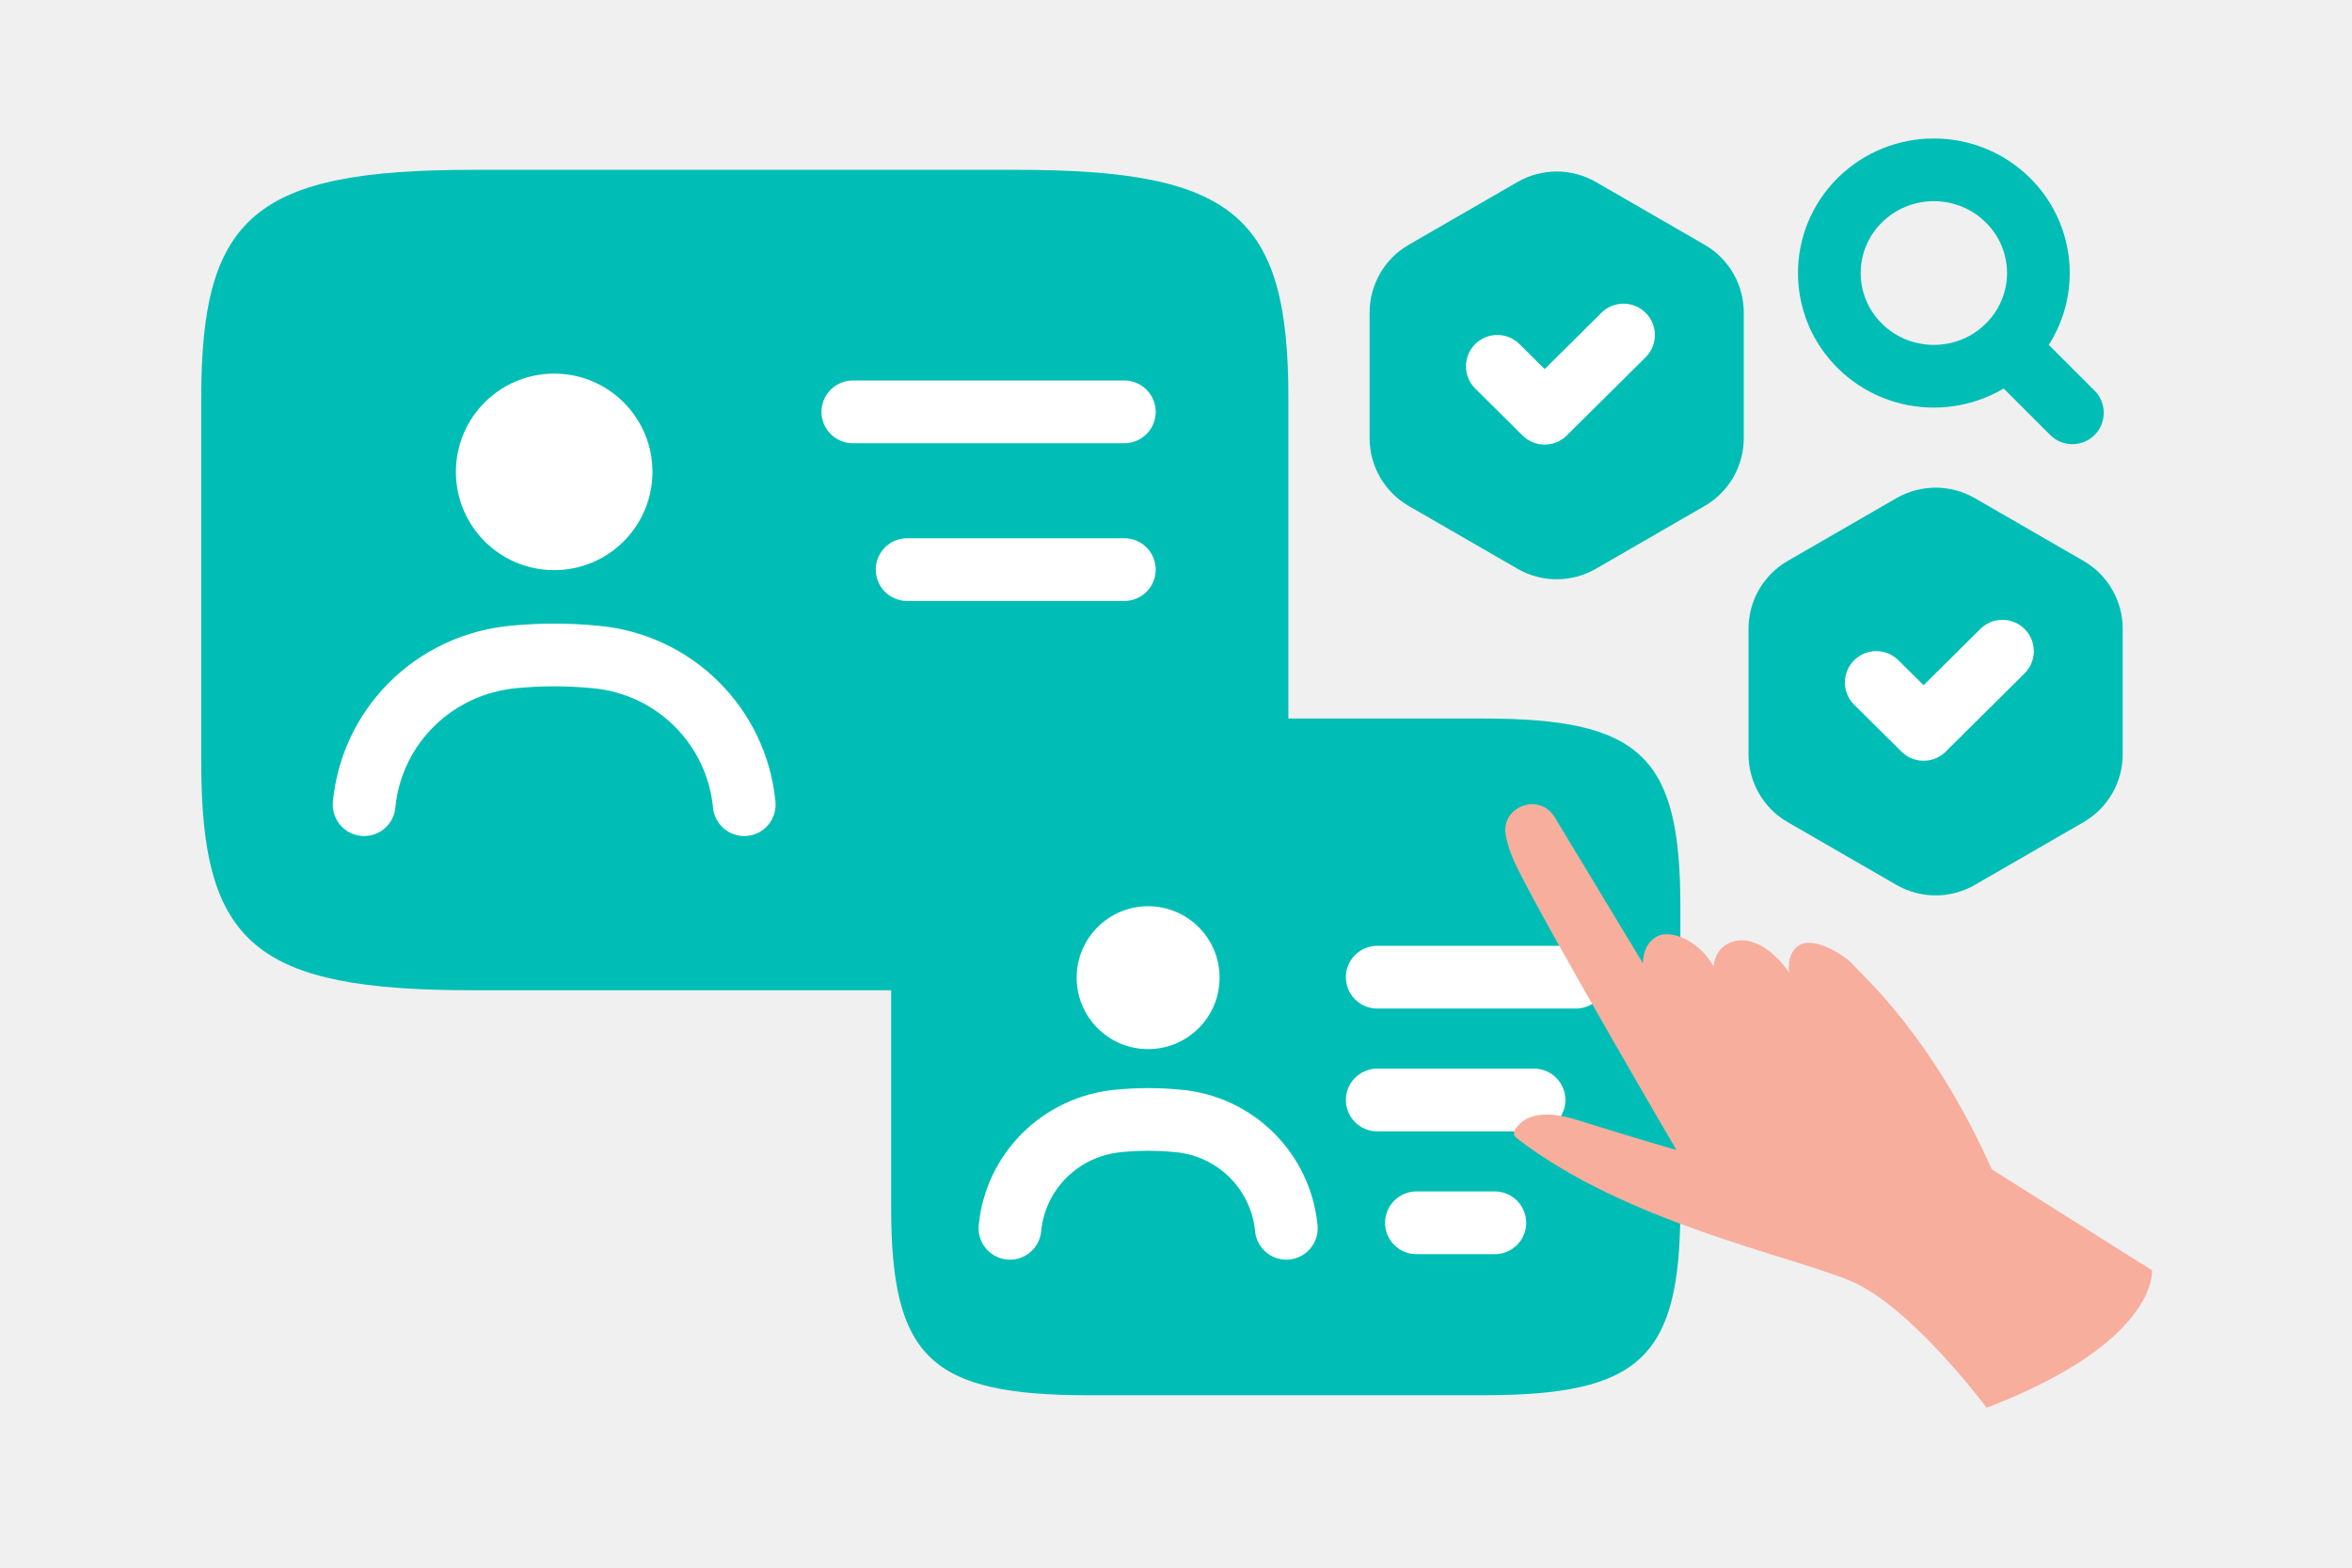
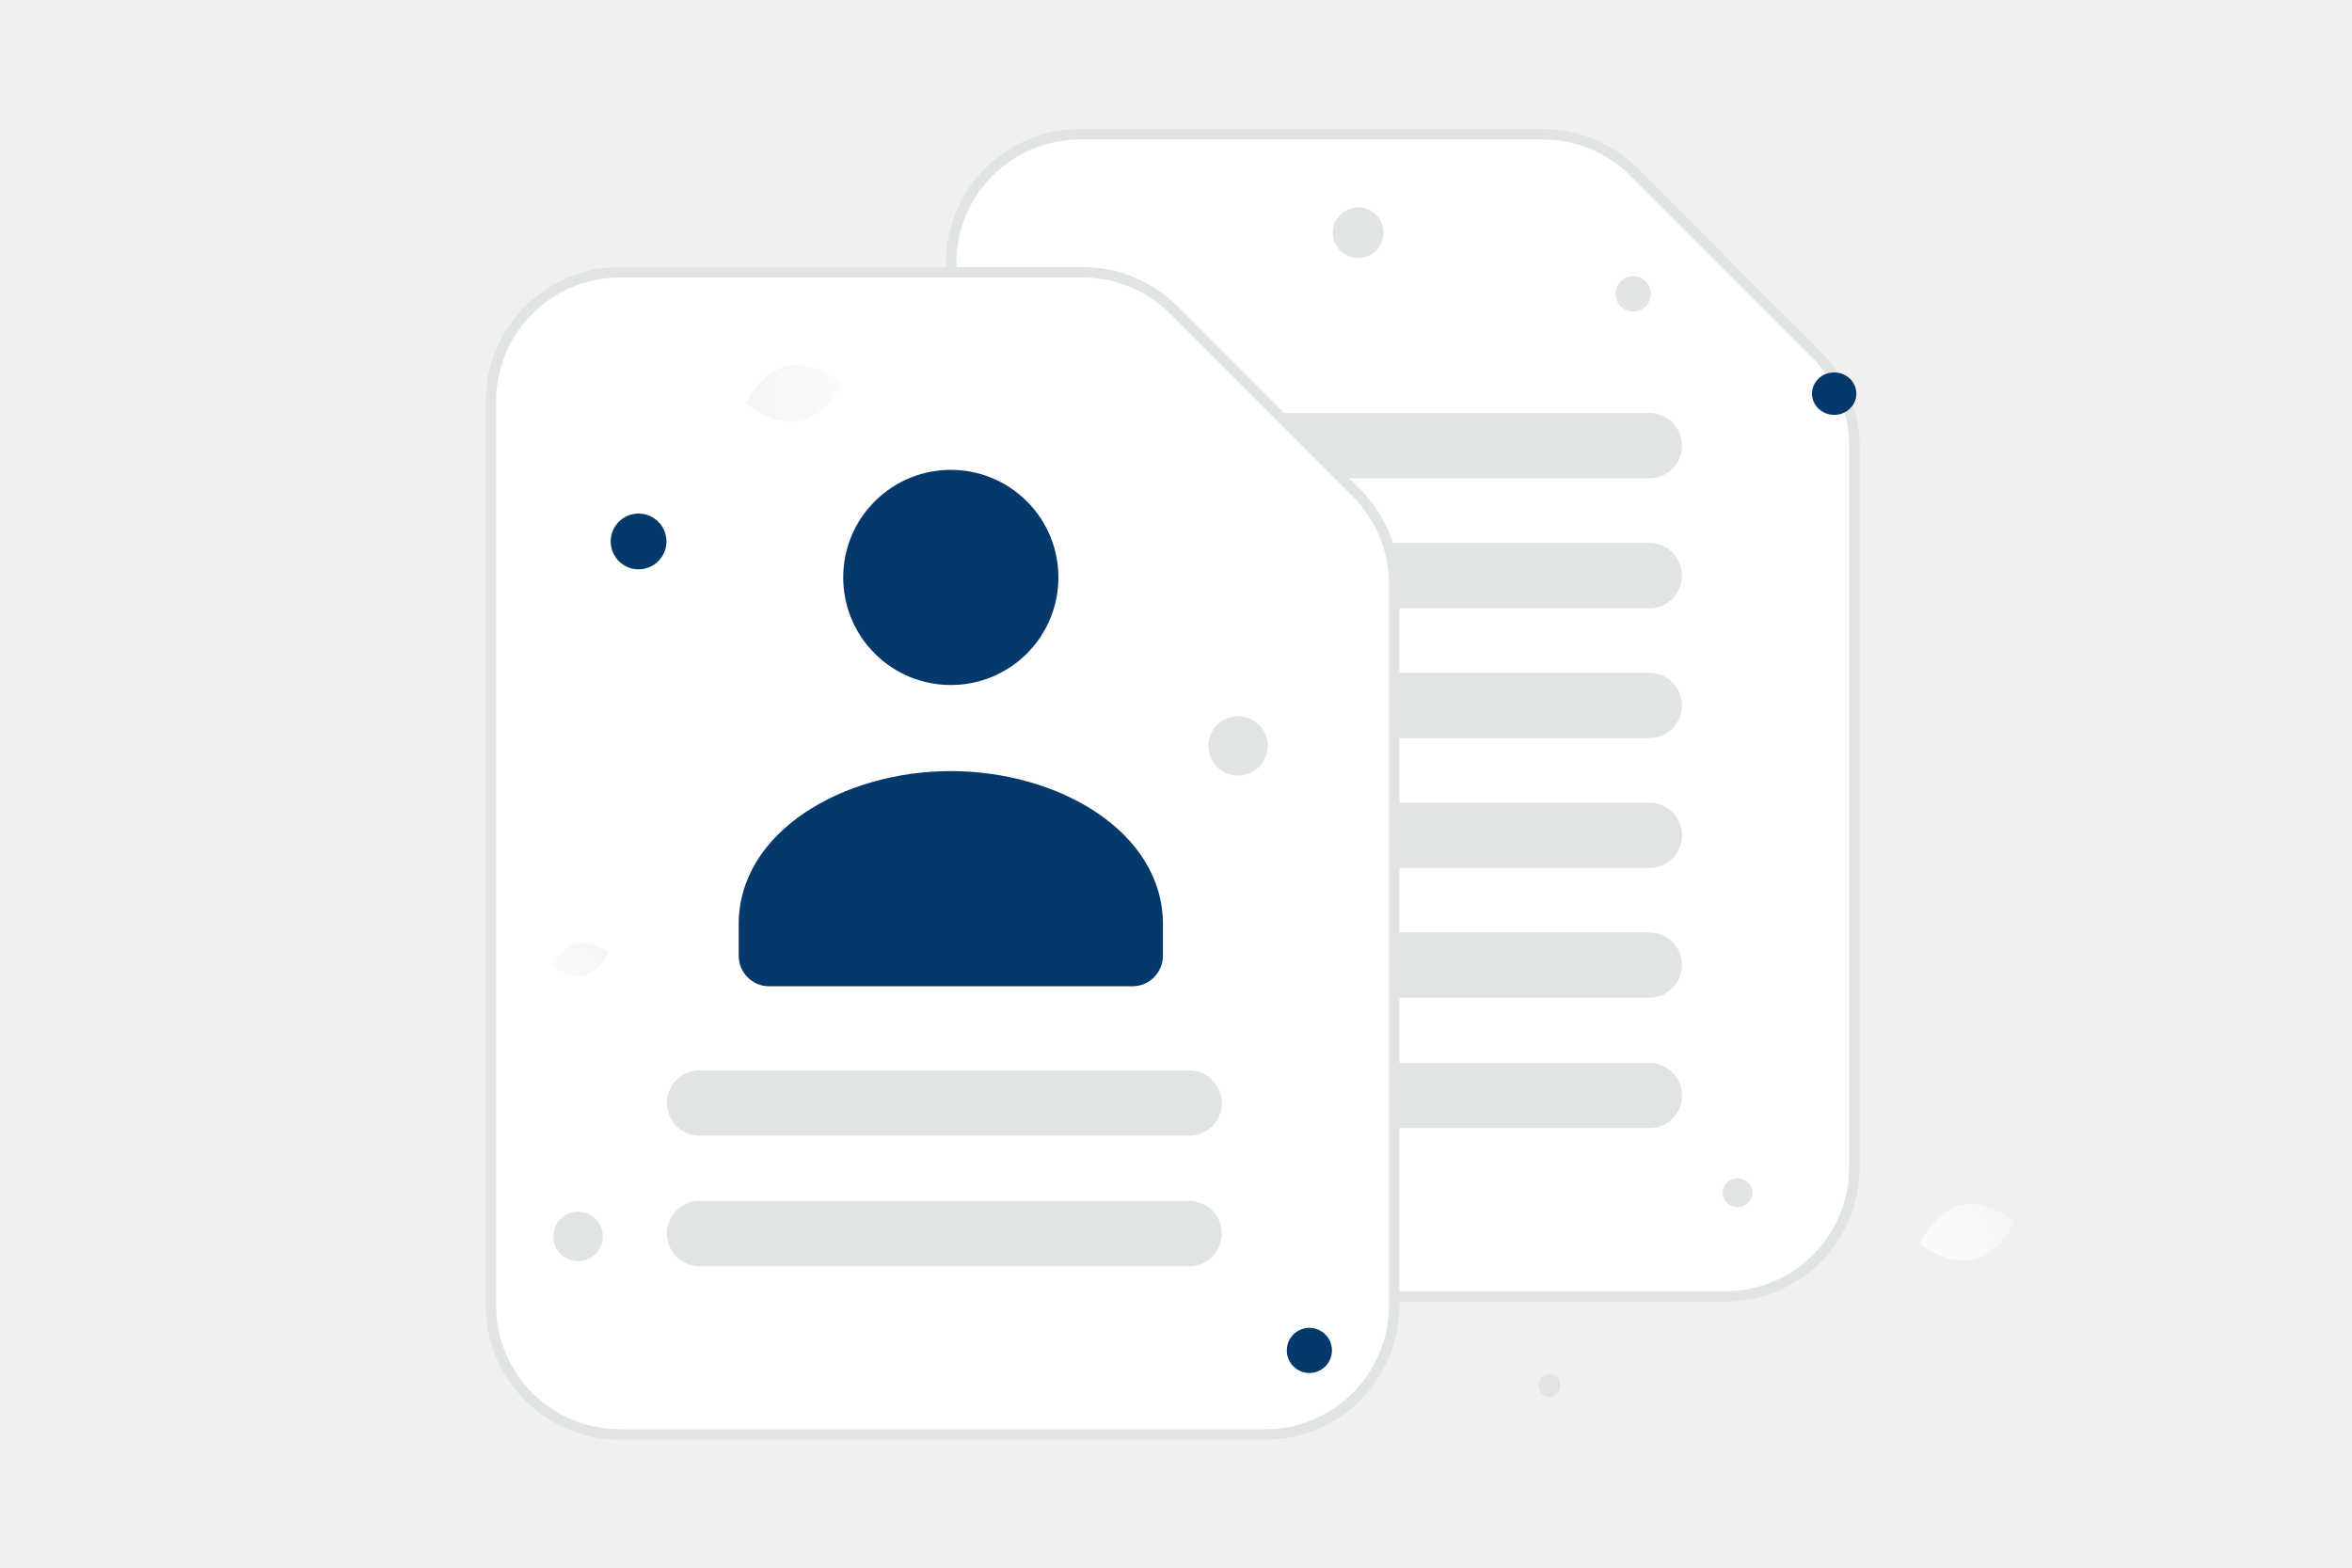
<svg xmlns="http://www.w3.org/2000/svg" width="900" height="600" viewBox="0 0 900 600" fill="none">
  <path fill="transparent" d="M0 0h900v600H0z" />
-   <path d="M389 379H181c-83.2 0-104-17.444-104-87.222V152.222C77 82.444 97.8 65 181 65h208c83.2 0 104 17.444 104 87.222v139.556C493 361.556 472.2 379 389 379z" fill="#00BEB5" />
-   <path d="M326.341 157.634h103.892m-83.114 60.371h83.113m-41.556 83.114h41.557" stroke="#fff" stroke-width="24" stroke-linecap="round" stroke-linejoin="round" />
-   <path d="M212.058 218.209c20.771 0 37.609-16.838 37.609-37.608 0-20.771-16.838-37.609-37.609-37.609s-37.609 16.838-37.609 37.609c0 20.77 16.838 37.608 37.609 37.608z" fill="#fff" />
-   <path d="M284.784 307.971c-2.909-30.129-26.804-53.816-56.933-56.517-10.389-1.039-20.986-1.039-31.583 0-30.128 2.908-54.024 26.388-56.933 56.517" stroke="#fff" stroke-width="24" stroke-linecap="round" stroke-linejoin="round" />
-   <path d="M567.5 534h-151c-60.4 0-75.5-14.389-75.5-71.944V346.944C341 289.389 356.1 275 416.5 275h151c60.4 0 75.5 14.389 75.5 71.944v115.112C643 519.611 627.9 534 567.5 534z" fill="#00BEB5" />
-   <path d="M527 374h76m-76 47h60m-45 47h30" stroke="#fff" stroke-width="24" stroke-linecap="round" stroke-linejoin="round" />
-   <path d="M439.335 401.528c15.103 0 27.346-12.243 27.346-27.346s-12.243-27.346-27.346-27.346c-15.102 0-27.346 12.243-27.346 27.346s12.244 27.346 27.346 27.346z" fill="#fff" />
-   <path d="M492.215 470.109c-2.115-21.907-19.489-39.13-41.396-41.094a116.549 116.549 0 0 0-22.965 0c-21.907 2.115-39.282 19.187-41.397 41.094" stroke="#fff" stroke-width="24" stroke-linecap="round" stroke-linejoin="round" />
-   <path d="M760.195 538.797s-28.787-38.733-51.977-48.503c-22.946-9.665-86.78-22.646-128.089-54.888a2.102 2.102 0 0 1-.595-2.617c1.644-3.176 7.066-9.422 23.68-4.222 21.616 6.804 38.301 11.584 38.301 11.584s-49.389-84.408-61.072-108.276c-2.308-4.71-3.637-8.758-4.267-12.282-1.959-10.992 12.942-16.401 18.713-6.84l33.789 55.935s-.315-7.432 5.632-10.398c5.631-2.791 16.579 2.512 21.371 11.585 0 0 .35-8.375 8.884-9.84 8.535-1.466 16.895 7.258 20.078 12.317 0 0-1.399-8.06 4.442-10.887 5.841-2.826 17.349 4.537 20.077 7.852 2.729 3.314 30.186 26.833 52.992 78.232l61.316 38.628s2.729 27.252-63.275 52.62z" fill="#F8AE9D" />
-   <path d="M580.671 69.66a30 30 0 0 1 30 0l41.594 24.015a30 30 0 0 1 15 25.981v48.029a30 30 0 0 1-15 25.981l-41.594 24.015a30 30 0 0 1-30 0l-41.595-24.015a30 30 0 0 1-15-25.981v-48.029a30 30 0 0 1 15-25.981l41.595-24.015z" fill="#00BEB5" />
-   <path d="m621.24 128.227-30.176 29.935-18.106-17.961" stroke="#fff" stroke-width="24" stroke-linecap="round" stroke-linejoin="round" />
-   <path d="M725.671 190.66a30 30 0 0 1 30 0l41.594 24.015a30 30 0 0 1 15 25.981v48.029a30 30 0 0 1-15 25.981l-41.594 24.015a30 30 0 0 1-30 0l-41.595-24.015a30 30 0 0 1-15-25.981v-48.029a30 30 0 0 1 15-25.981l41.595-24.015z" fill="#00BEB5" />
-   <path d="m766.24 249.227-30.177 29.935-18.105-17.961" stroke="#fff" stroke-width="24" stroke-linecap="round" stroke-linejoin="round" />
-   <path d="M711.711 132.425c15.631 15.433 40.935 15.433 56.566 0a39.12 39.12 0 0 0 0-55.85c-15.631-15.433-40.935-15.433-56.566 0-15.615 15.433-15.615 40.448 0 55.85M793 158l-25-25" stroke="#00BEB5" stroke-width="24" stroke-linecap="round" stroke-linejoin="round" />
+   <path fill-rule="evenodd" clip-rule="evenodd" d="M695.131 135.743 625.309 65.86a49.37 49.37 0 0 0-34.911-14.481H413.326c-27.282 0-49.379 22.116-49.379 49.422v345.958c0 27.306 22.097 49.423 49.379 49.423H660.22c27.282 0 49.379-22.117 49.379-49.423V170.685a49.464 49.464 0 0 0-14.468-34.942z" fill="#fff" stroke="#E1E4E5" stroke-width="4" />
+   <rect x="431.28" y="356.845" width="212.358" height="24.983" rx="12.492" fill="#E1E4E5" />
+   <rect x="431.28" y="307.244" width="212.358" height="24.983" rx="12.492" fill="#E1E4E5" />
+   <rect x="431.28" y="257.521" width="212.358" height="24.983" rx="12.492" fill="#E1E4E5" />
+   <rect x="431.28" y="207.799" width="212.358" height="24.983" rx="12.492" fill="#E1E4E5" />
+   <rect x="431.28" y="158.076" width="212.358" height="24.983" rx="12.492" fill="#E1E4E5" />
+   <rect x="431.28" y="406.812" width="212.358" height="24.983" rx="12.492" fill="#E1E4E5" />
+   <path fill-rule="evenodd" clip-rule="evenodd" d="m519.029 188.573-69.822-69.883a49.37 49.37 0 0 0-34.911-14.481H237.224c-27.282 0-49.379 22.117-49.379 49.423V499.59c0 27.306 22.097 49.422 49.379 49.422h246.894c27.282 0 49.379-22.116 49.379-49.422V223.515a49.464 49.464 0 0 0-14.468-34.942z" fill="#fff" stroke="#E1E4E5" stroke-width="4" />
+   <path fill-rule="evenodd" clip-rule="evenodd" d="M282.66 353.966v11.75c0 6.487 5.195 11.751 11.596 11.751h139.153c6.401 0 11.596-5.264 11.596-11.751v-11.938c0-35.558-40.099-58.66-81.173-58.66-41.073 0-81.172 23.114-81.172 58.66m52.058-161.889c-16.079 16.08-16.079 42.15 0 58.23 16.08 16.079 42.15 16.079 58.23 0 16.079-16.08 16.079-42.15 0-58.23-16.08-16.08-42.15-16.08-58.23 0z" fill="#05386b" />
+   <rect x="255.178" y="409.676" width="212.358" height="24.983" rx="12.492" fill="#E1E4E5" />
+   <rect x="255.178" y="459.643" width="212.358" height="24.983" rx="12.492" fill="#E1E4E5" />
+   <path d="M755.318 482.135c-10.034 2.377-20.646-6.132-20.646-6.132s5.663-12.358 15.7-14.728c10.034-2.377 20.642 6.125 20.642 6.125s-5.663 12.358-15.696 14.735z" fill="url(#a)" />
+   <path d="M223.522 373.345c-5.912 1.401-12.165-3.613-12.165-3.613s3.337-7.283 9.251-8.679c5.912-1.401 12.163 3.609 12.163 3.609s-3.337 7.282-9.249 8.683z" fill="url(#b)" />
+   <path d="M305.996 161.145c10.206-2.064 16.339-14.354 16.339-14.354s-10.419-8.938-20.625-6.867c-10.206 2.063-16.339 14.346-16.339 14.346s10.419 8.938 20.625 6.875z" fill="url(#c)" />
+   <ellipse cx="701.853" cy="150.66" rx="8.492" ry="8.123" transform="rotate(180 701.853 150.66)" fill="#05386b" />
+   <circle cx="501.035" cy="516.845" r="8.637" transform="rotate(180 501.035 516.845)" fill="#05386b" />
+   <circle r="10.671" transform="matrix(-1 0 0 1 244.354 207.229)" fill="#05386b" />
+   <ellipse rx="5.697" ry="5.478" transform="matrix(-1 0 0 1 664.874 456.465)" fill="#E1E4E5" />
+   <circle r="11.37" transform="matrix(-1 0 0 1 473.727 285.466)" fill="#E1E4E5" />
+   <ellipse rx="4.144" ry="4.42" transform="matrix(-1 0 0 1 592.879 530.243)" fill="#E1E4E5" />
+   <circle r="9.701" transform="matrix(-1 0 0 1 519.71 89.049)" fill="#E1E4E5" />
+   <circle r="9.48" transform="scale(1 -1) rotate(-75 -197.74 -380.744)" fill="#E1E4E5" />
+   <circle r="6.738" transform="scale(1 -1) rotate(-75 239.197 -463.461)" fill="#E1E4E5" />
+   <defs>
+     <linearGradient id="a" x1="717.534" y1="488.045" x2="805.368" y2="446.55" gradientUnits="userSpaceOnUse">
+       <stop stop-color="#fff" />
+       <stop offset="1" stop-color="#EEE" />
+     </linearGradient>
+     <linearGradient id="b" x1="201.258" y1="376.828" x2="253.014" y2="352.376" gradientUnits="userSpaceOnUse">
+       <stop stop-color="#fff" />
+       <stop offset="1" stop-color="#EEE" />
+     </linearGradient>
+     <linearGradient id="c" x1="343.143" y1="150.587" x2="245.051" y2="149.677" gradientUnits="userSpaceOnUse">
+       <stop stop-color="#fff" />
+       <stop offset="1" stop-color="#EEE" />
+     </linearGradient>
+   </defs>
</svg>
